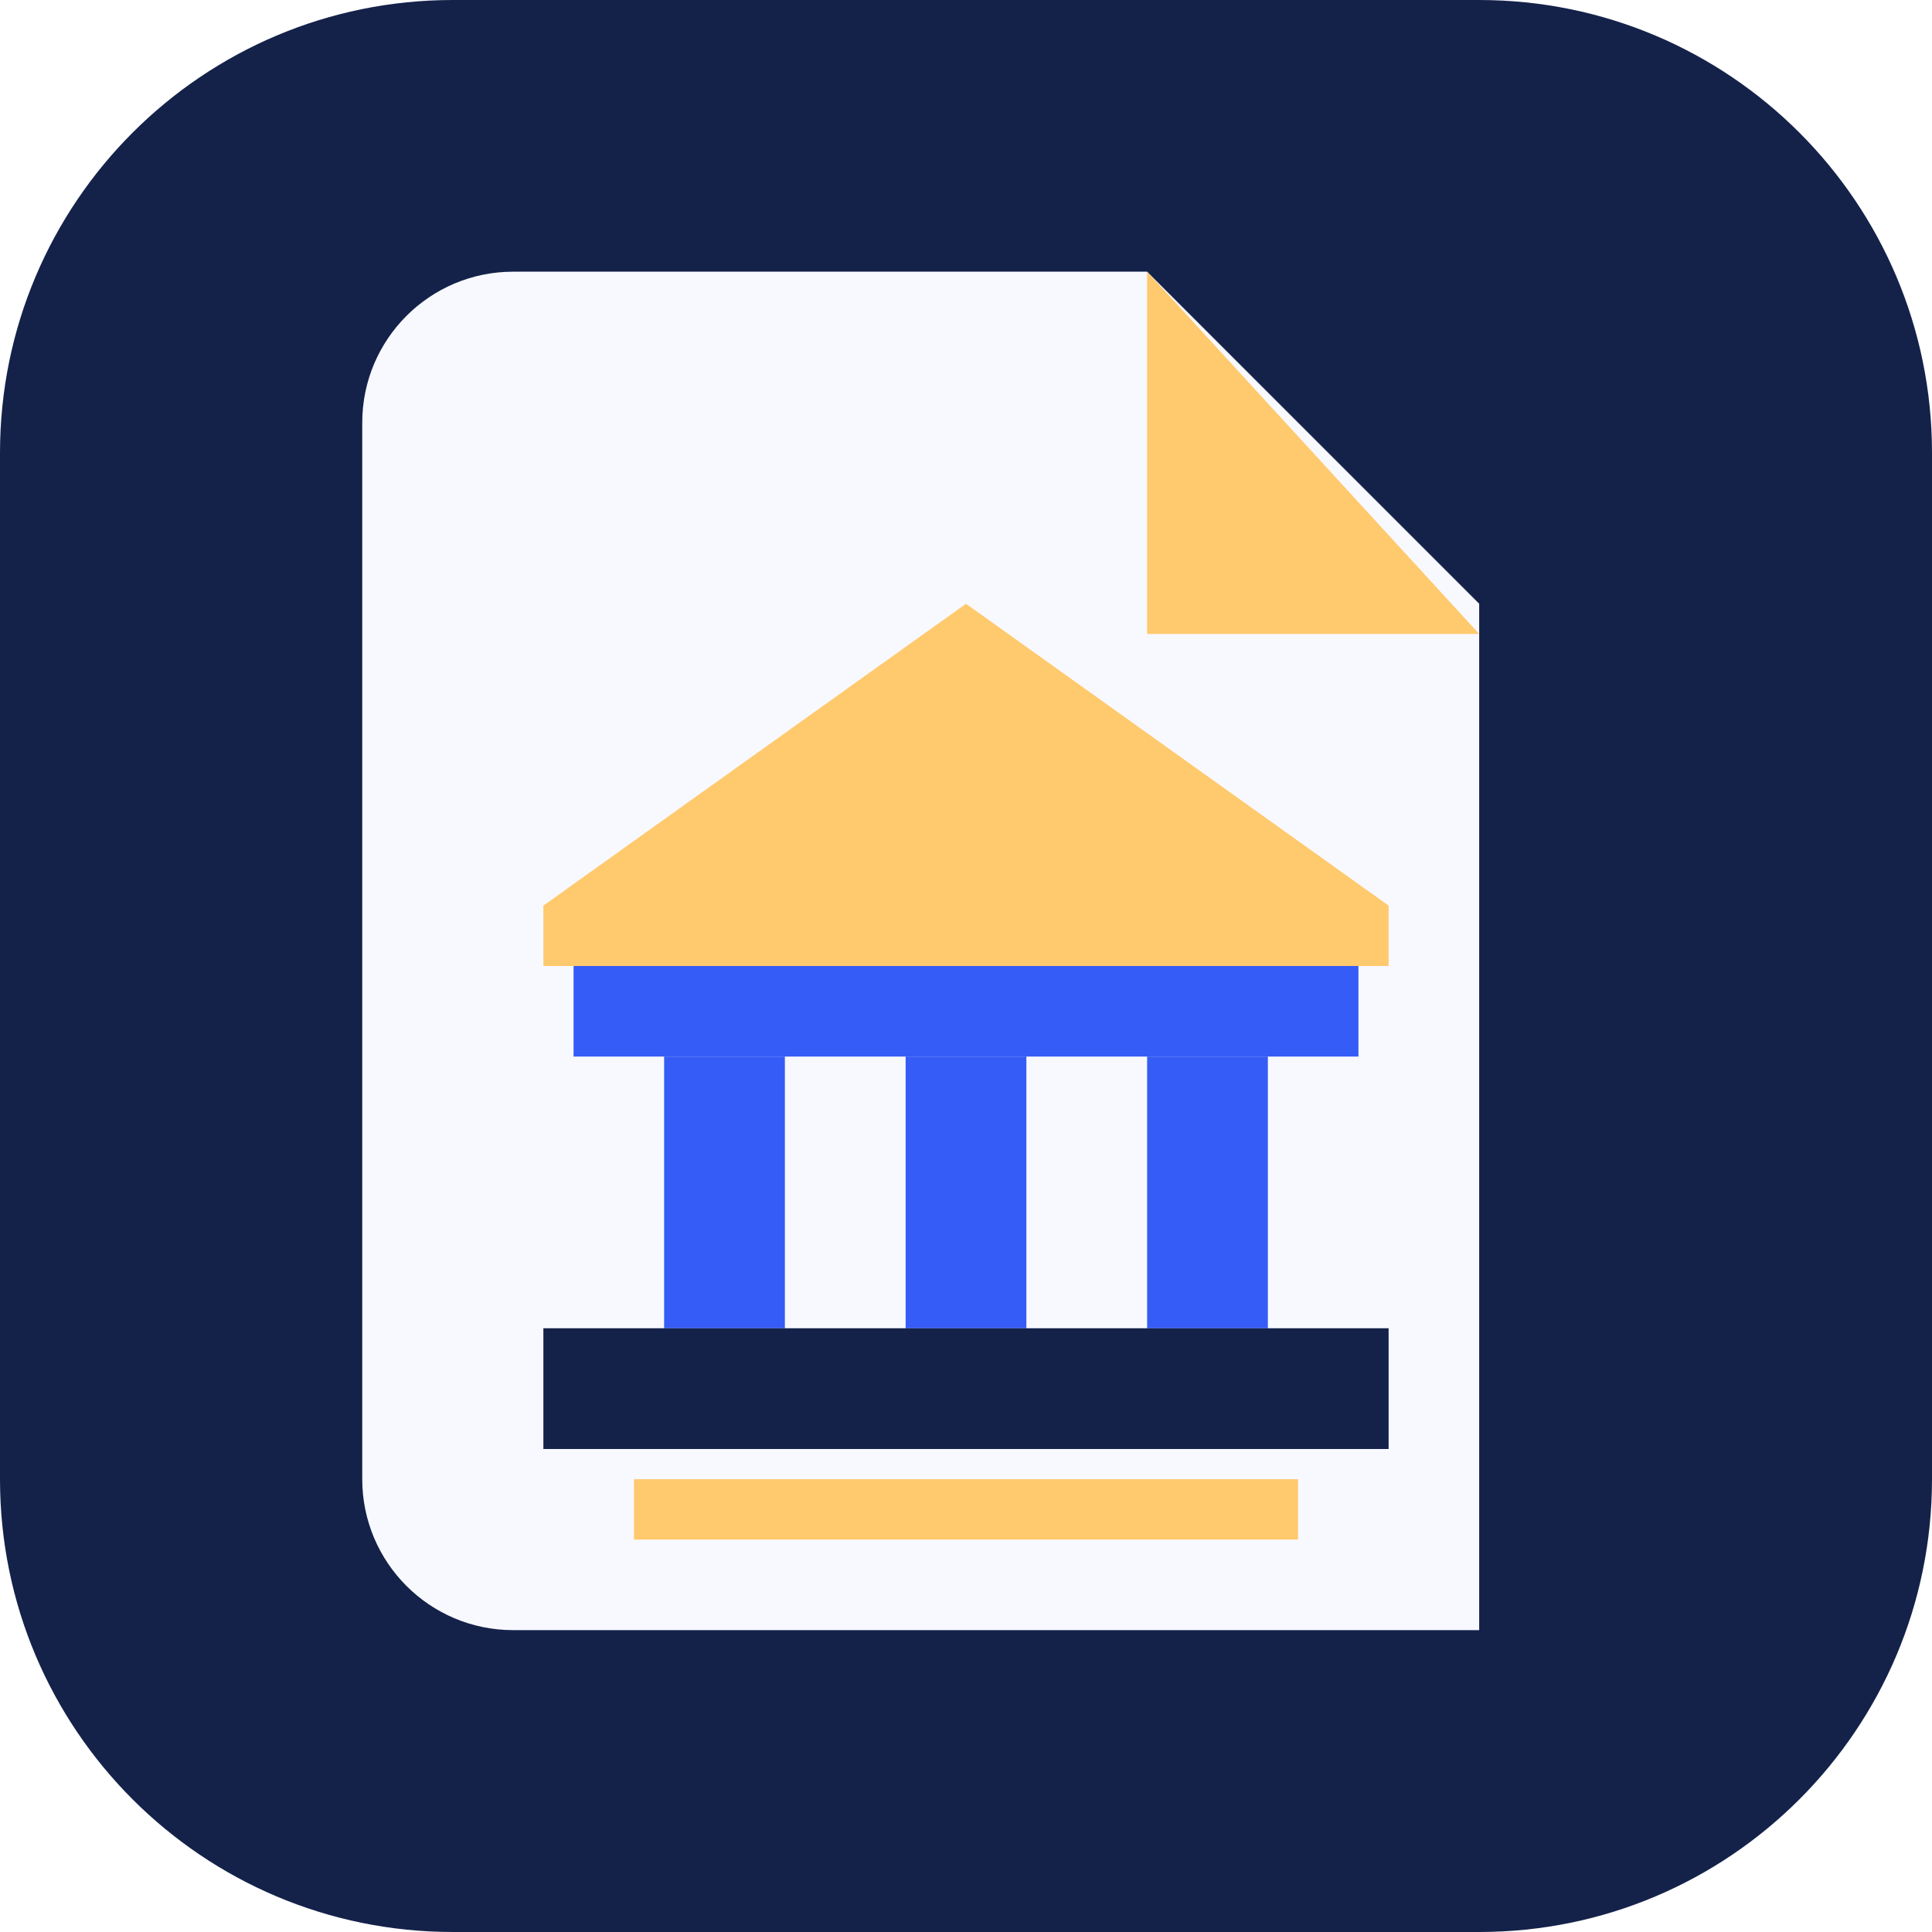
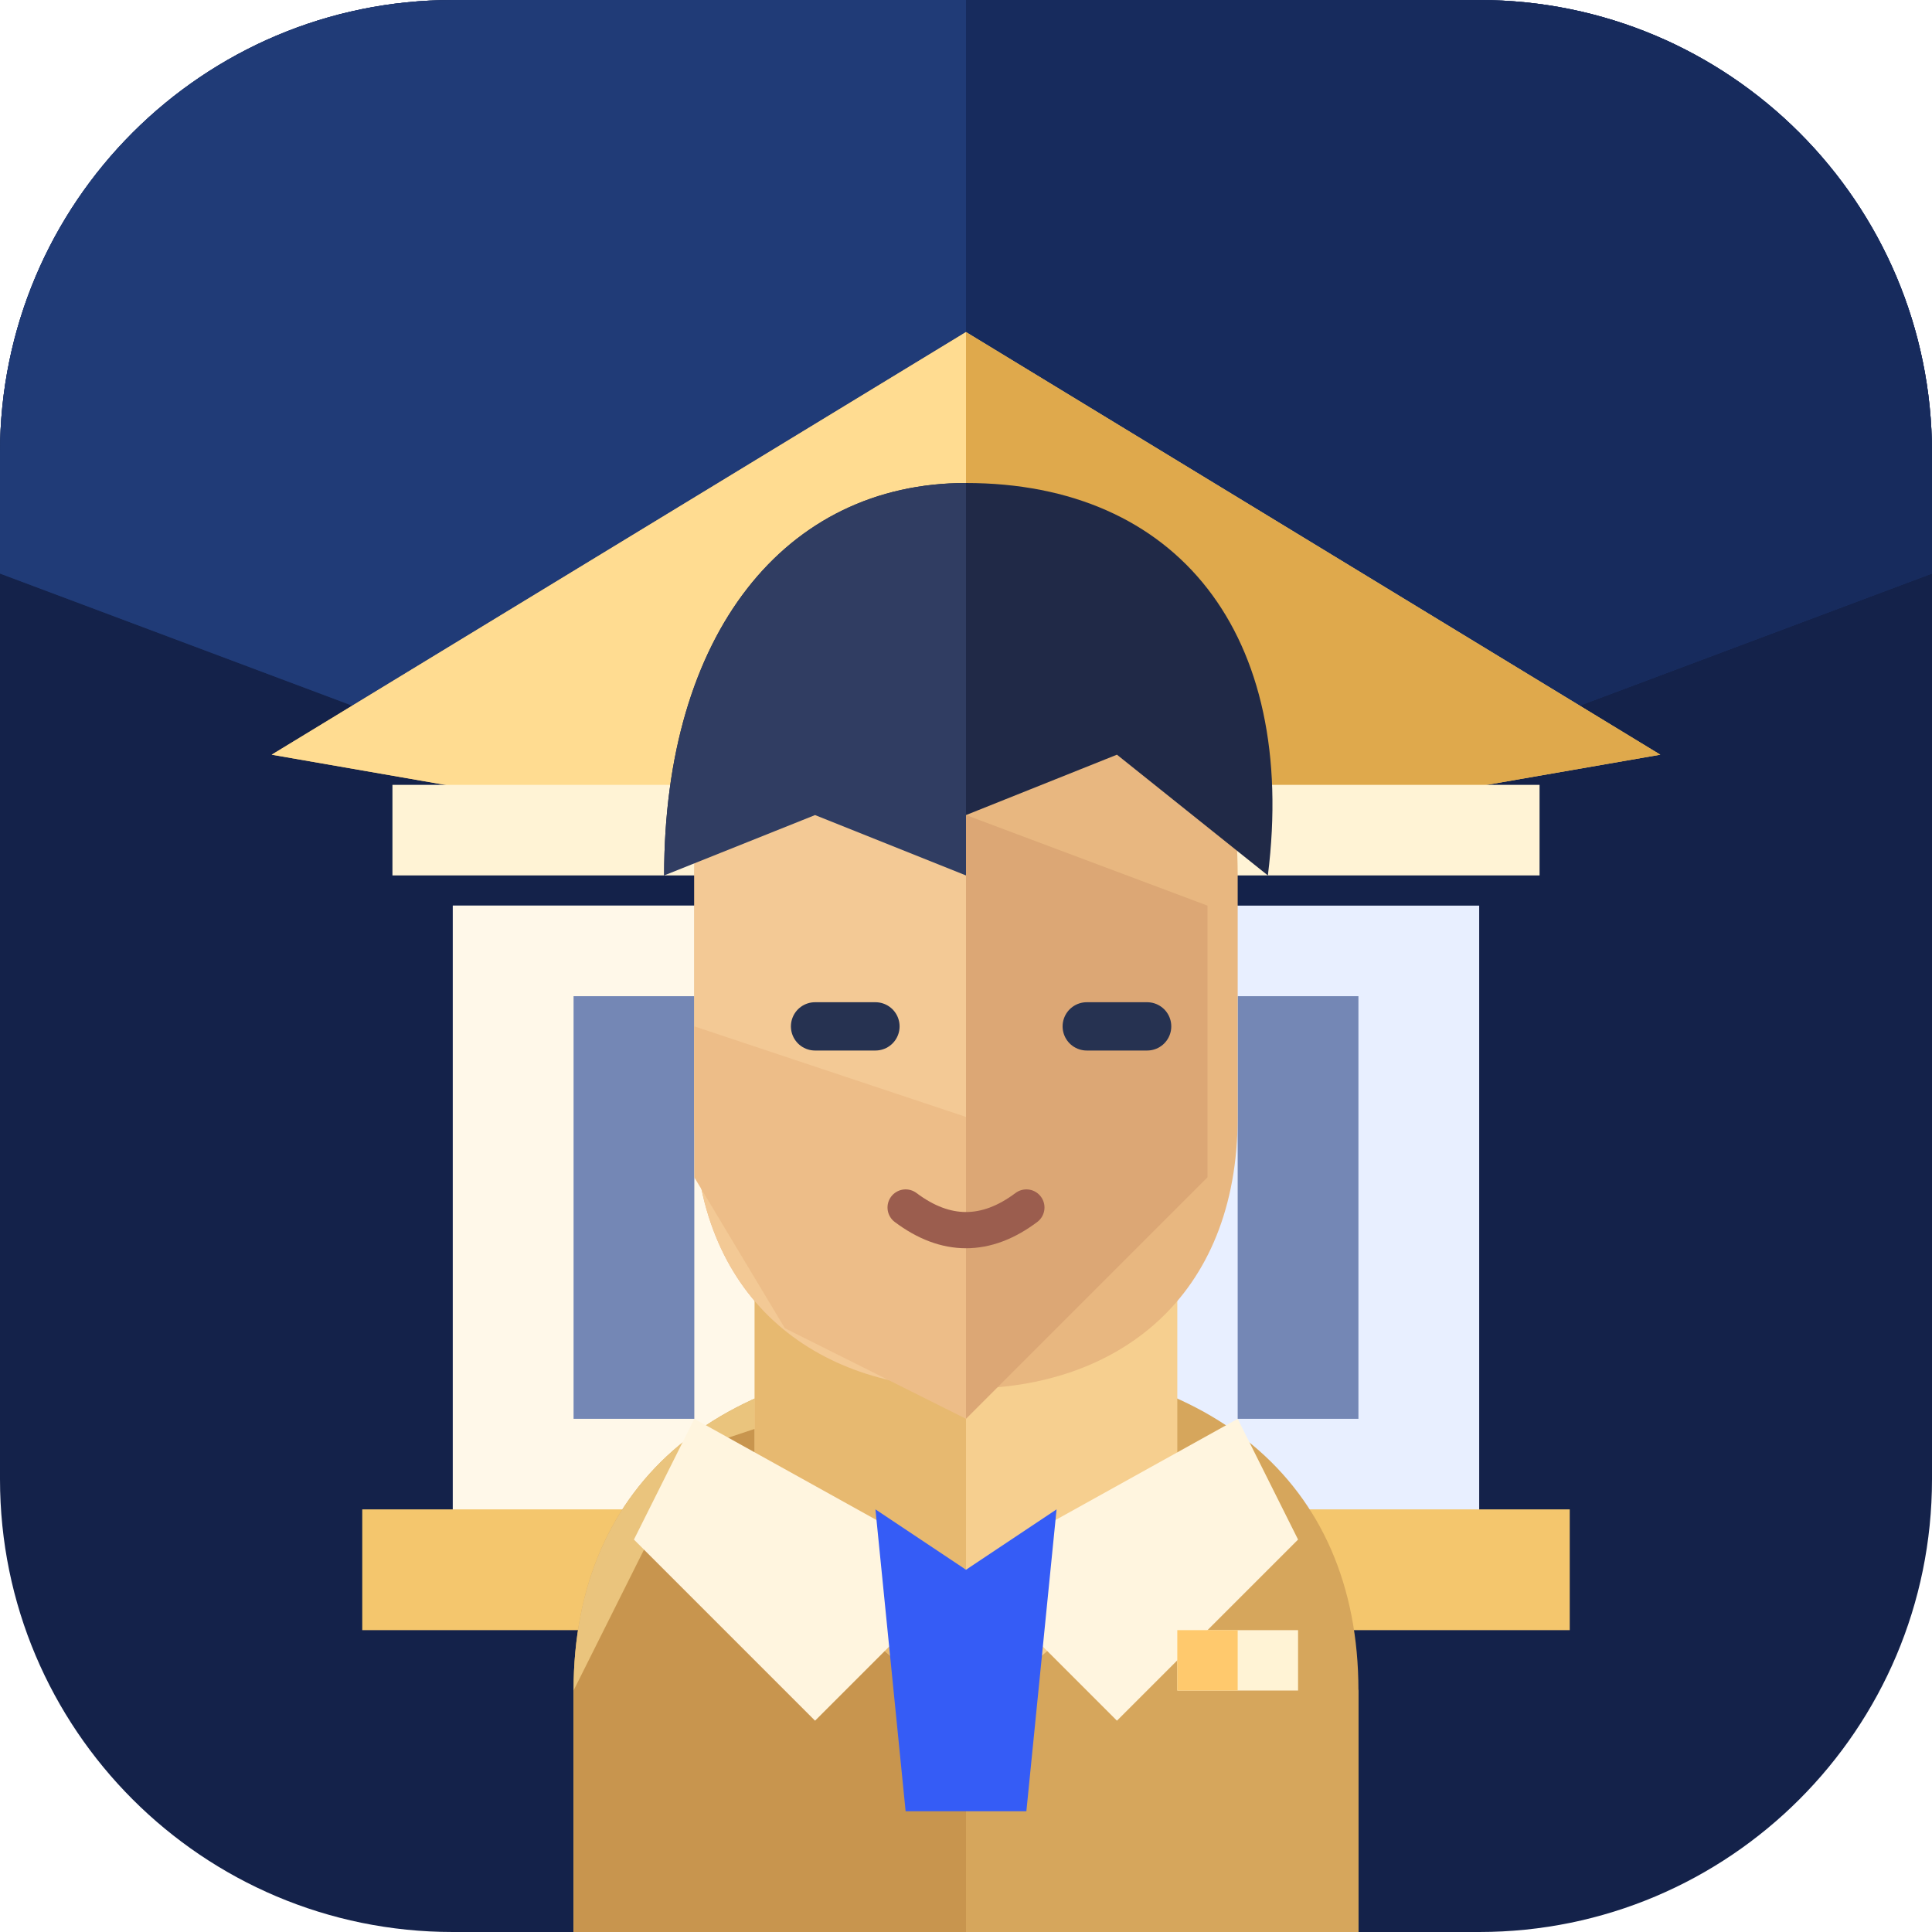
- <svg xmlns="http://www.w3.org/2000/svg" viewBox="0 0 64 64" role="img" aria-label="ASN Pemda">
-   <rect width="64" height="64" rx="15" fill="#14224a" />
-   <path d="M17 9h21l11 11v34H17a5 5 0 0 1-5-5V14a5 5 0 0 1 5-5Z" fill="#f8f9ff" />
-   <path d="M38 9v12h11" fill="#ffc96d" />
-   <path d="m18 30 14-10 14 10v2H18z" fill="#ffc96d" />
-   <path d="M19 32h26v3H19z" fill="#355cf6" />
-   <path d="M22 35h4v9h-4zm8 0h4v9h-4zm8 0h4v9h-4z" fill="#355cf6" />
-   <path d="M18 44h28v4H18z" fill="#14224a" />
-   <path d="M21 49h22v2H21z" fill="#ffc96d" />
+ <svg xmlns="http://www.w3.org/2000/svg" viewBox="0 0 64 64" role="img" aria-label="ASN Pemda — aparatur dan kantor pemerintahan daerah">
+   <defs>
+     <clipPath id="tile">
+       <rect width="64" height="64" rx="15" />
+     </clipPath>
+   </defs>
+   <g clip-path="url(#tile)">
+     <rect width="64" height="64" fill="#14224a" />
+     <path d="M0 0h64v19L32 31 0 19z" fill="#1c3265" />
+     <path d="M0 0h32v31L0 19z" fill="#203b77" />
+     <path d="M64 0H32v31l32-12z" fill="#172b5d" />
+     <path d="M9 25 32 11l23 14-23 4z" fill="#f4c66d" />
+     <path d="M9 25 32 11v18z" fill="#ffdc91" />
+     <path d="m32 11 23 14-23 4z" fill="#dfa94c" />
+     <path d="M13 26h38v3H13z" fill="#fff3d5" />
+     <path d="M15 30h34v21H15z" fill="#e8efff" />
+     <path d="M15 30h17v21H15z" fill="#fff8e9" />
+     <path d="M19 33h4v14h-4zm11 0h4v14h-4zm11 0h4v14h-4z" fill="#7487b5" />
+     <path d="M12 50h40v4H12z" fill="#f4c66d" />
+     <path d="M19 64v-8c0-7 5-11 13-11s13 4 13 11v8z" fill="#d6a65c" />
+     <path d="M19 64v-8c0-7 5-11 13-11v19z" fill="#eac47d" />
+     <path d="m19 56 4-8 9-3v19H19z" fill="#c8954e" />
+     <path d="m45 56-4-8-9-3v19h13z" fill="#d6a65c" />
+     <path d="M25 43h14v8l-7 6-7-6z" fill="#f6cf8f" />
+     <path d="M25 43h7v14l-7-6z" fill="#e7b970" />
+     <path d="M23 29c0-7 4-11 9-11s9 4 9 11v8c0 6-4 9-9 9s-9-3-9-9z" fill="#e8b780" />
+     <path d="M23 29c0-7 4-11 9-11v28c-5 0-9-3-9-9z" fill="#f3c995" />
+     <path d="m32 27 8 3v9l-8 8z" fill="#dca775" />
+     <path d="m23 34 9 3v10l-6-3-3-5z" fill="#edbd88" />
+     <path d="M22 29c0-8 4-13 10-13 7 0 11 5 10 13l-5-4-5 2-5-2z" fill="#202947" />
+     <path d="M22 29c0-8 4-13 10-13v13l-5-2z" fill="#303d62" />
+     <path d="M27 34h2m7 0h2" stroke="#263251" stroke-width="1.6" stroke-linecap="round" />
+     <path d="M30 40q2 1.5 4 0" fill="none" stroke="#9b5d4e" stroke-width="1.2" stroke-linecap="round" />
+     <path d="m23 47 9 5-5 5-6-6zm18 0-9 5 5 5 6-6z" fill="#fff5df" />
+     <path d="m29 50 3 2 3-2-1 10h-4z" fill="#355cf6" />
+     <path d="M39 54h4v2h-4z" fill="#fff3d5" />
+     <path d="M39 54h2v2h-2z" fill="#ffc96d" />
+   </g>
</svg>
